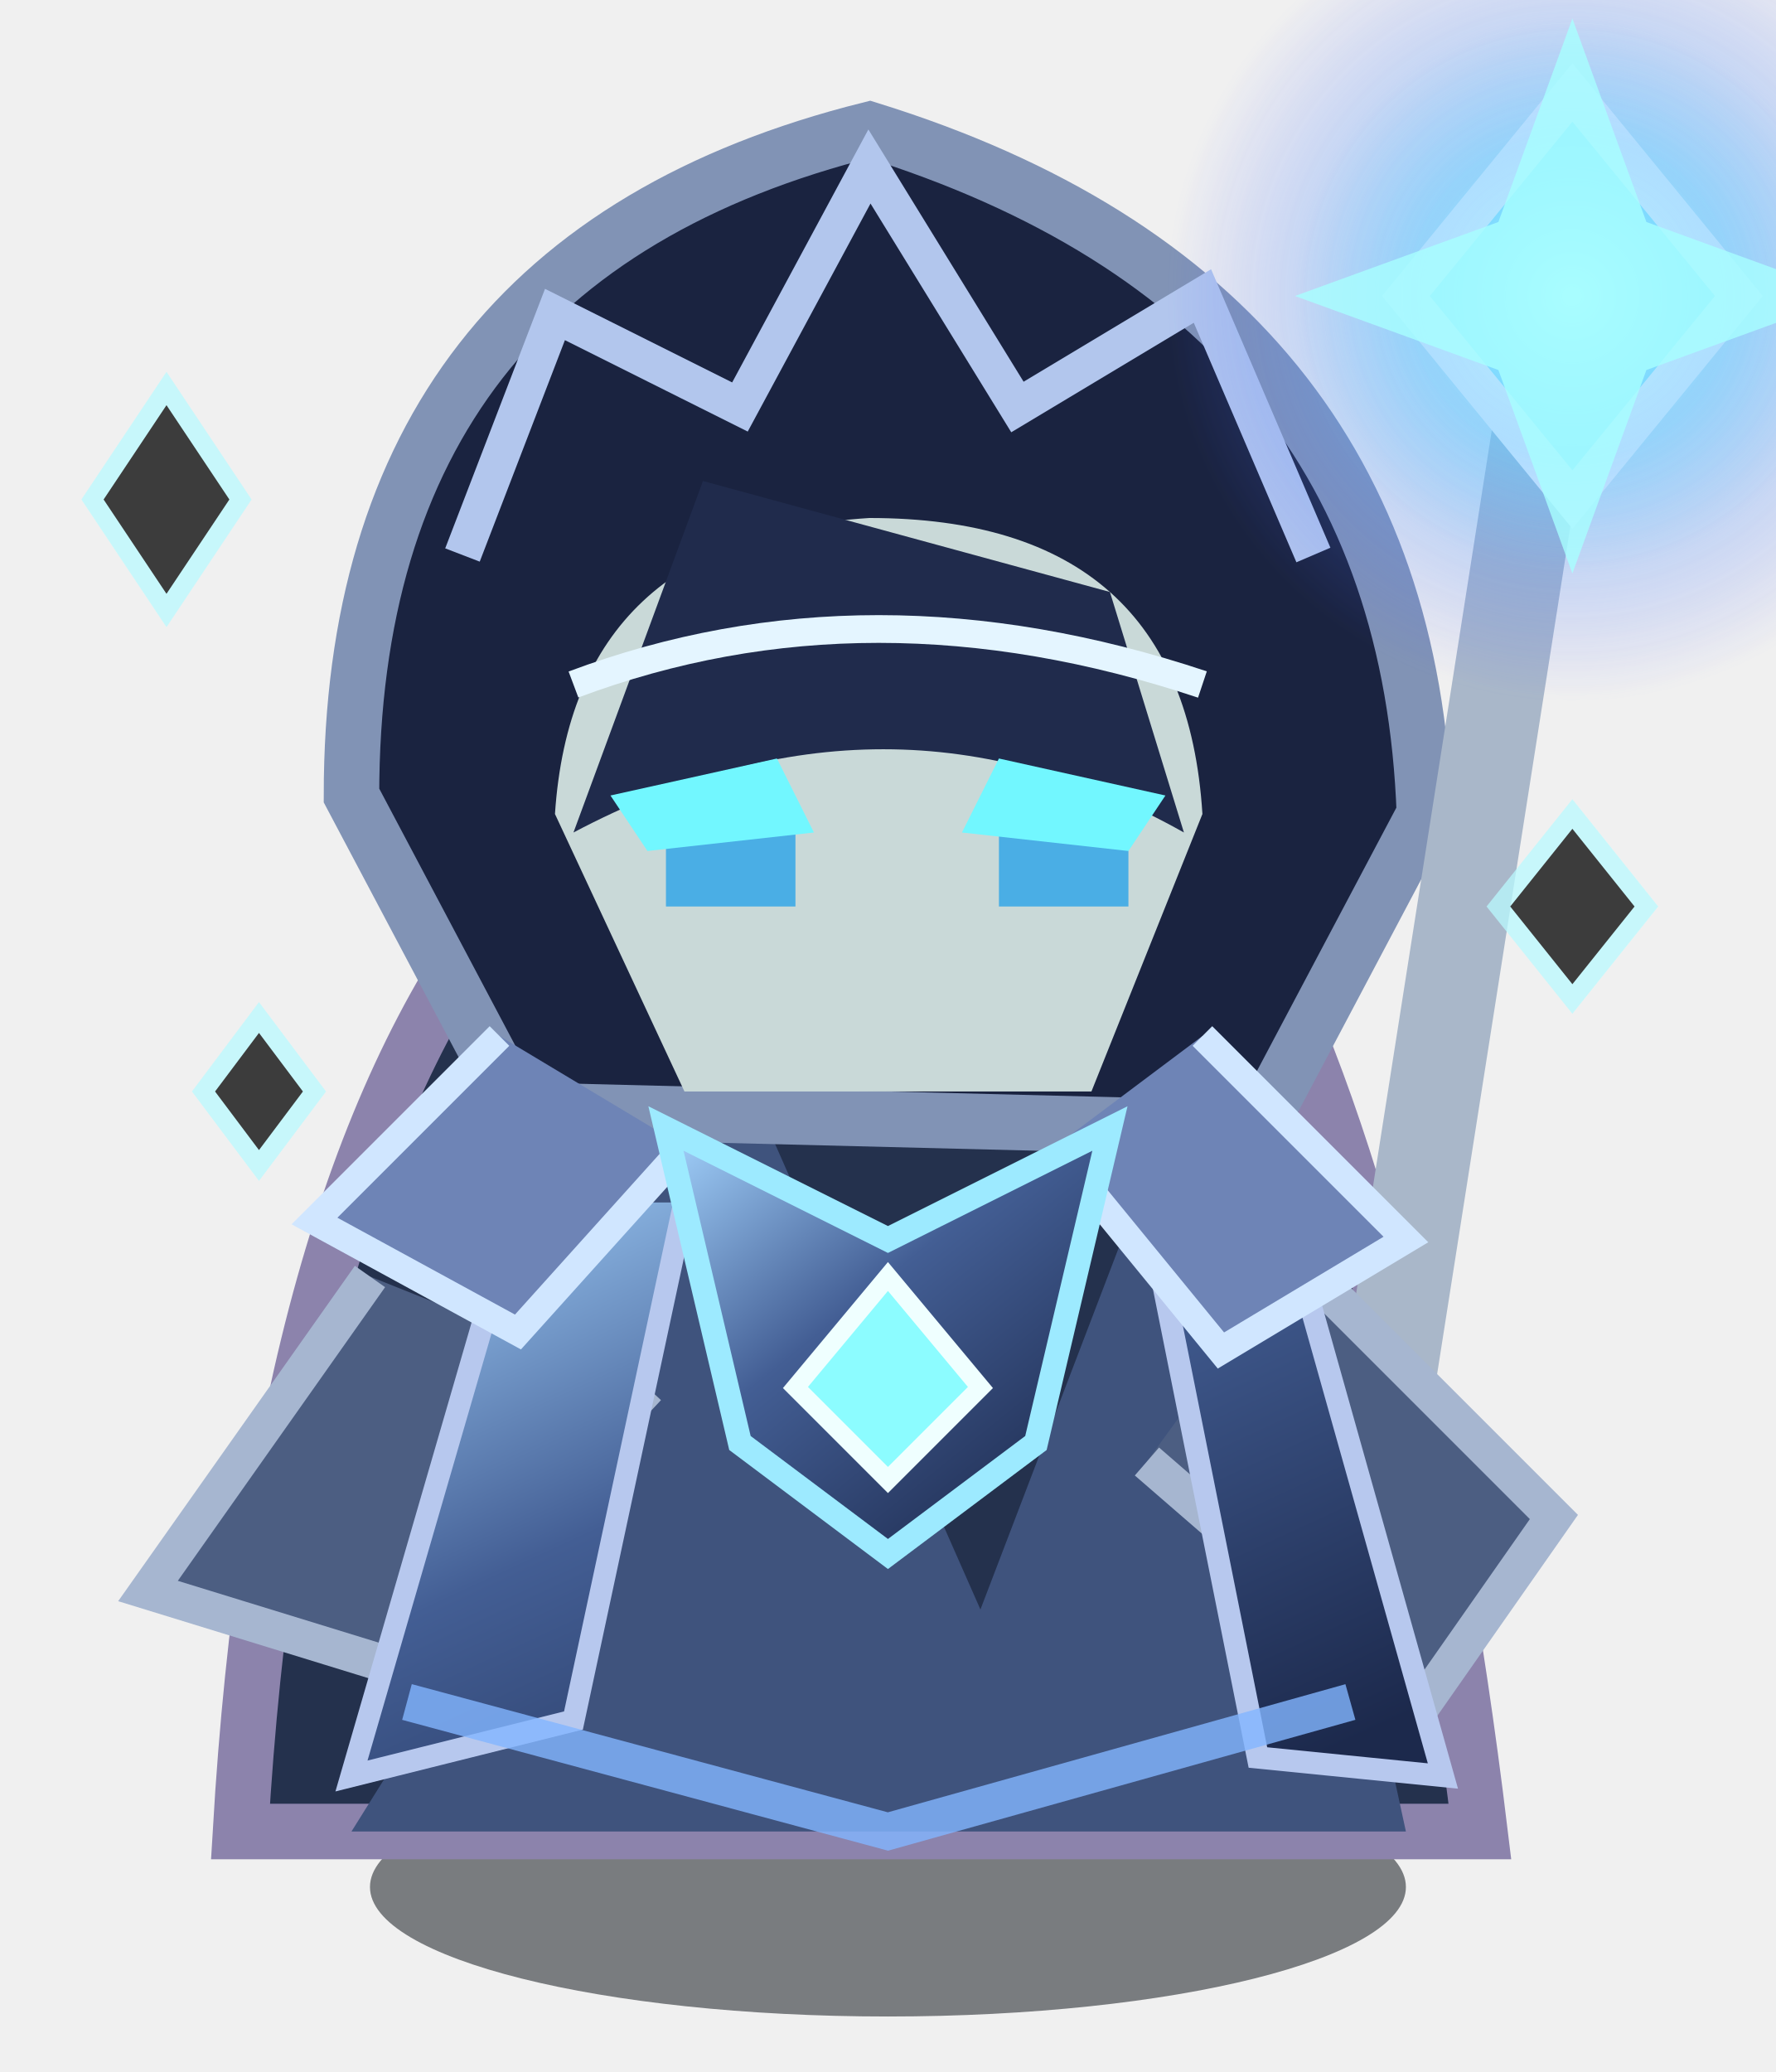
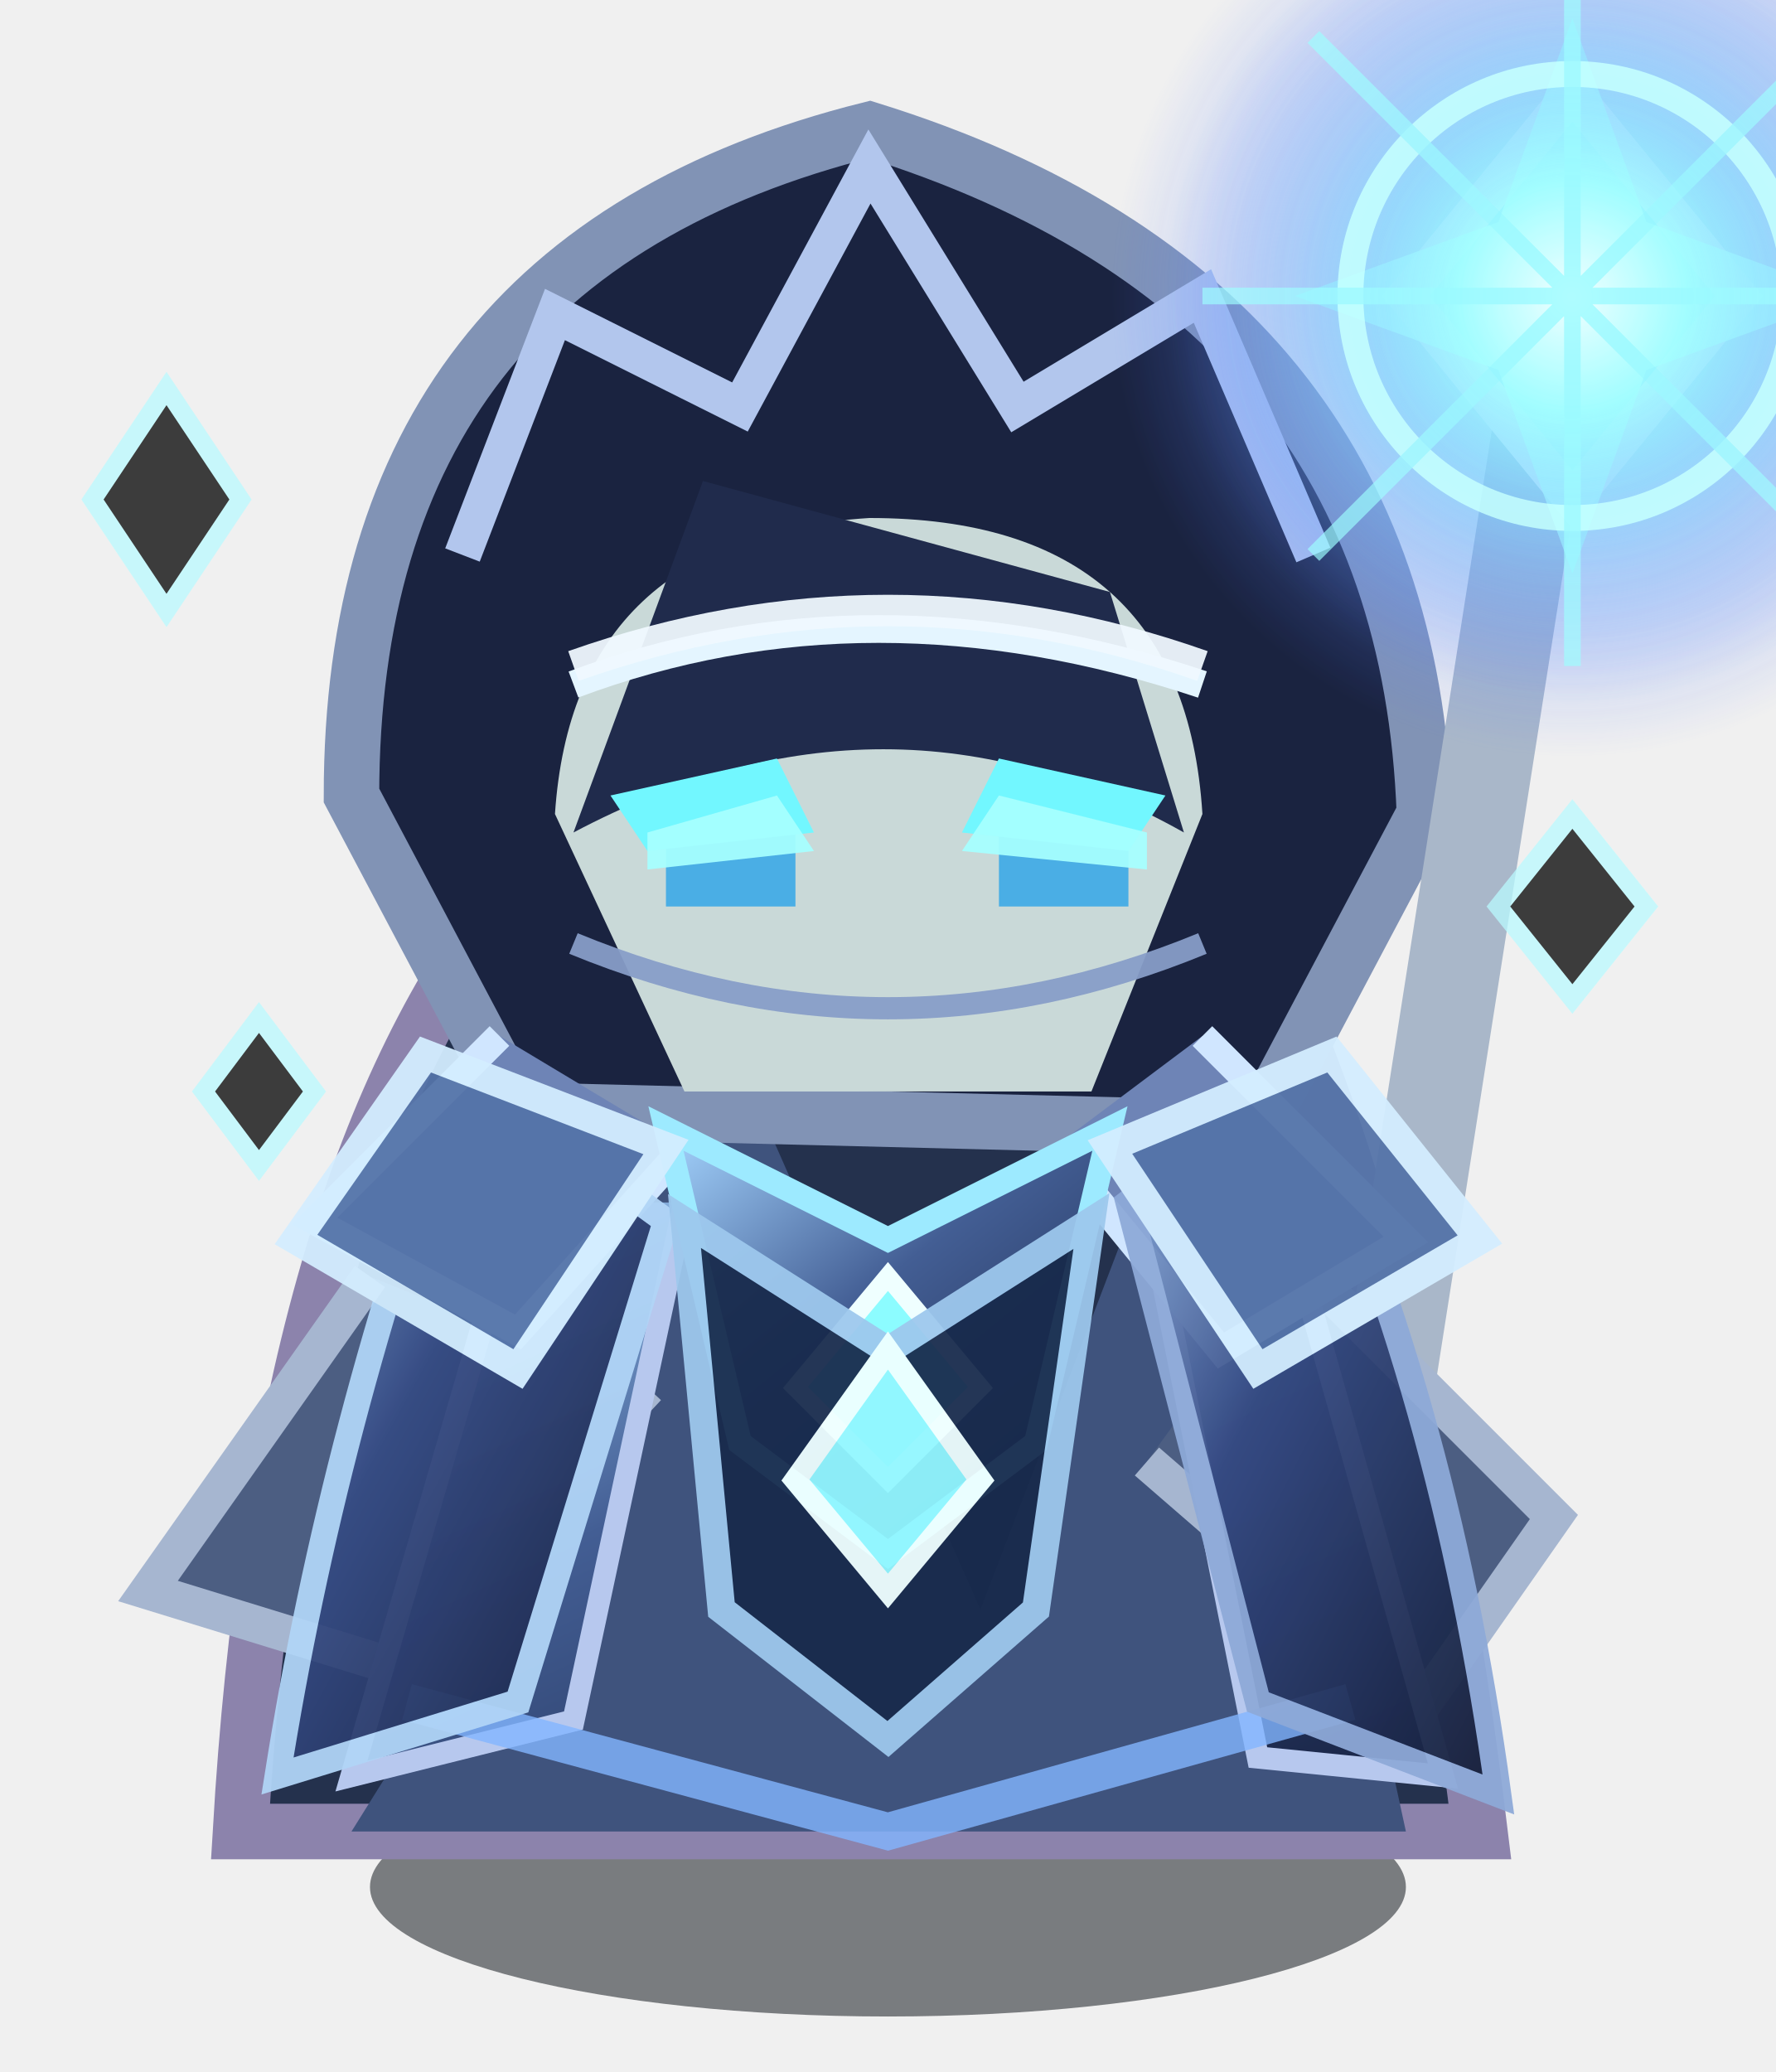
<svg xmlns="http://www.w3.org/2000/svg" viewBox="0 0 96 112" width="96" height="112">
  <defs>
    <radialGradient id="g">
      <stop stop-color="#8ddfff" stop-opacity=".8" />
      <stop offset="1" stop-color="#8ddfff" stop-opacity="0" />
    </radialGradient>
  </defs>
  <ellipse cx="48" cy="102" rx="28" ry="7" fill="#02070d" opacity=".5" />
  <path d="M27 49 Q15 65 13 99 L80 99 Q76 66 67 49Z" fill="#24314d" stroke="#8c83ac" stroke-width="3" />
  <path d="M24 91 38 53 53 87 66 53 76 99 19 99Z" fill="#3f537d" />
  <path d="M19 43 Q19 14 47 7 Q76 16 77 44 L68 61 28 60Z" fill="#1a2340" stroke="#8193b5" stroke-width="3" />
  <path d="M30 44 Q31 29 47 28 Q64 28 65 44 L59 59 37 59Z" fill="#c9d9d8" />
  <path d="M31 45 Q48 36 64 45 L60 32 38 26Z" fill="#202b4c" />
  <path d="M36 47h7m11 0h7" stroke="#4aaee5" stroke-width="4" />
  <path d="M73 88 84 18" stroke="#a9b7c9" stroke-width="5" />
  <circle cx="85" cy="16" r="15" fill="url(#g)" />
  <path d="m85 5 9 11-9 11-9-11Z" fill="#8ceaff" stroke="#fff" stroke-width="2" />
  <path d="M20 69 8 86 21 90 35 75M70 68 84 82 77 92 62 79" fill="#4c5e82" stroke="#a6b6d0" stroke-width="2" />
  <defs>
    <linearGradient id="armor" x2=".85" y2="1">
      <stop stop-color="#a5d5ff" />
      <stop offset=".45" stop-color="#435e94" />
      <stop offset="1" stop-color="#1c294c" />
    </linearGradient>
    <radialGradient id="aura">
      <stop stop-color="#b7faff" stop-opacity=".95" />
      <stop offset=".4" stop-color="#58baff" stop-opacity=".6" />
      <stop offset="1" stop-color="#4a5cff" stop-opacity="0" />
    </radialGradient>
    <filter id="glow">
      <feGaussianBlur stdDeviation="2.2" />
    </filter>
  </defs>
  <path d="M28 65 19 96 31 93 37 65M62 65 68 95 78 96 69 64" fill="url(#armor)" stroke="#b7c8ee" stroke-width="1.2" />
  <path d="M27 56 17 66 28 72 37 62M65 56 76 67 66 73 57 62" fill="#6e84b6" stroke="#d0e6ff" stroke-width="1.5" />
  <path d="M36 61 48 67 60 61 56 78 48 84 40 78Z" fill="url(#armor)" stroke="#9deaff" stroke-width="1.3" />
  <path d="M48 69 53 75 48 80 43 75Z" fill="#8cfcff" stroke="#efffff" stroke-width="1" />
  <path d="M31 37 Q47 31 65 37" stroke="#e4f5ff" stroke-width="1.5" fill="none" />
  <path d="M33 43 42 41 44 45 35 46ZM52 45 54 41 63 43 61 46Z" fill="#72f7ff" />
  <path d="M25 30 30 17 40 22 47 9 55 22 65 16 71 30" fill="none" stroke="#b2c6ed" stroke-width="2" />
  <path d="M22 92 48 99 73 92" fill="none" stroke="#82b5ff" stroke-width="2" opacity=".8" />
  <circle cx="85" cy="16" r="22" fill="url(#aura)" opacity=".8" />
  <path d="m85 1 4 11 11 4-11 4-4 11-4-11-11-4 11-4Z" fill="#a8ffff" opacity=".8" />
  <g stroke="#bafaff" stroke-width="1" opacity=".75">
    <path d="m5 27 4-6 4 6-4 6ZM81 49l4-5 4 5-4 5ZM11 59l3-4 3 4-3 4Z" />
  </g>
+   <defs>
+     <linearGradient id="remaster-cloak" x1="0" y1="0" x2="1" y2="1">
+       <stop stop-color="#95b8e7" />
+       <stop offset=".4" stop-color="#354a83" />
+       <stop offset="1" stop-color="#131c36" />
+     </linearGradient>
+     <radialGradient id="remaster-flare">
+       <stop stop-color="#fff" stop-opacity=".95" />
+       <stop offset=".25" stop-color="#a2ffff" stop-opacity=".85" />
+       <stop offset="1" stop-color="#4f70ff" stop-opacity="0" />
+     </radialGradient>
+   </defs>
+   <g opacity=".94">
+     <path d="M25 58Q18 77 15 96L28 92 36 66Z" fill="url(#remaster-cloak)" stroke="#b0d5f7" stroke-width="1.4" />
+     <path d="M70 58Q78 75 81 97L68 92 61 65Z" fill="url(#remaster-cloak)" stroke="#8da9d8" stroke-width="1.4" />
+     <path d="M37 66 48 73 59 66 56 87 48 94 39 87Z" fill="#17294b" stroke="#9dc8ed" stroke-width="1.5" />
+     <path d="M48 73 53 80 48 86 43 80Z" fill="#92f7ff" stroke="#efffff" stroke-width="1.2" />
+     <path d="M23 57 16 67 28 74 36 62Z" fill="#5473a8" stroke="#d3edff" stroke-width="1.6" />
+     <path d="M72 57 80 67 68 74 60 62Z" fill="#5473a8" stroke="#d3edff" stroke-width="1.6" />
+     <path d="M31 36Q48 30 65 36" fill="none" stroke="#f0f9ff" stroke-width="1.7" />
+     <path d="M35 45 42 43 44 46 35 47ZM52 46 54 43 62 45 62 47Z" fill="#a6ffff" />
+     <path d="M31 51Q48 58 65 51" fill="none" stroke="#879dc8" stroke-width="1.2" />
+   </g>
+   <g opacity=".88">
+     <circle cx="85" cy="16" r="25" fill="url(#remaster-flare)" />
+     <circle cx="85" cy="16" r="12" fill="none" stroke="#c2ffff" stroke-width="1.4" />
+     <path d="M85 -4V36M65 16h40M71 2l28 28M99 2 71 30" stroke="#9bfaff" stroke-width=".9" opacity=".8" />
+   </g>
</svg>
